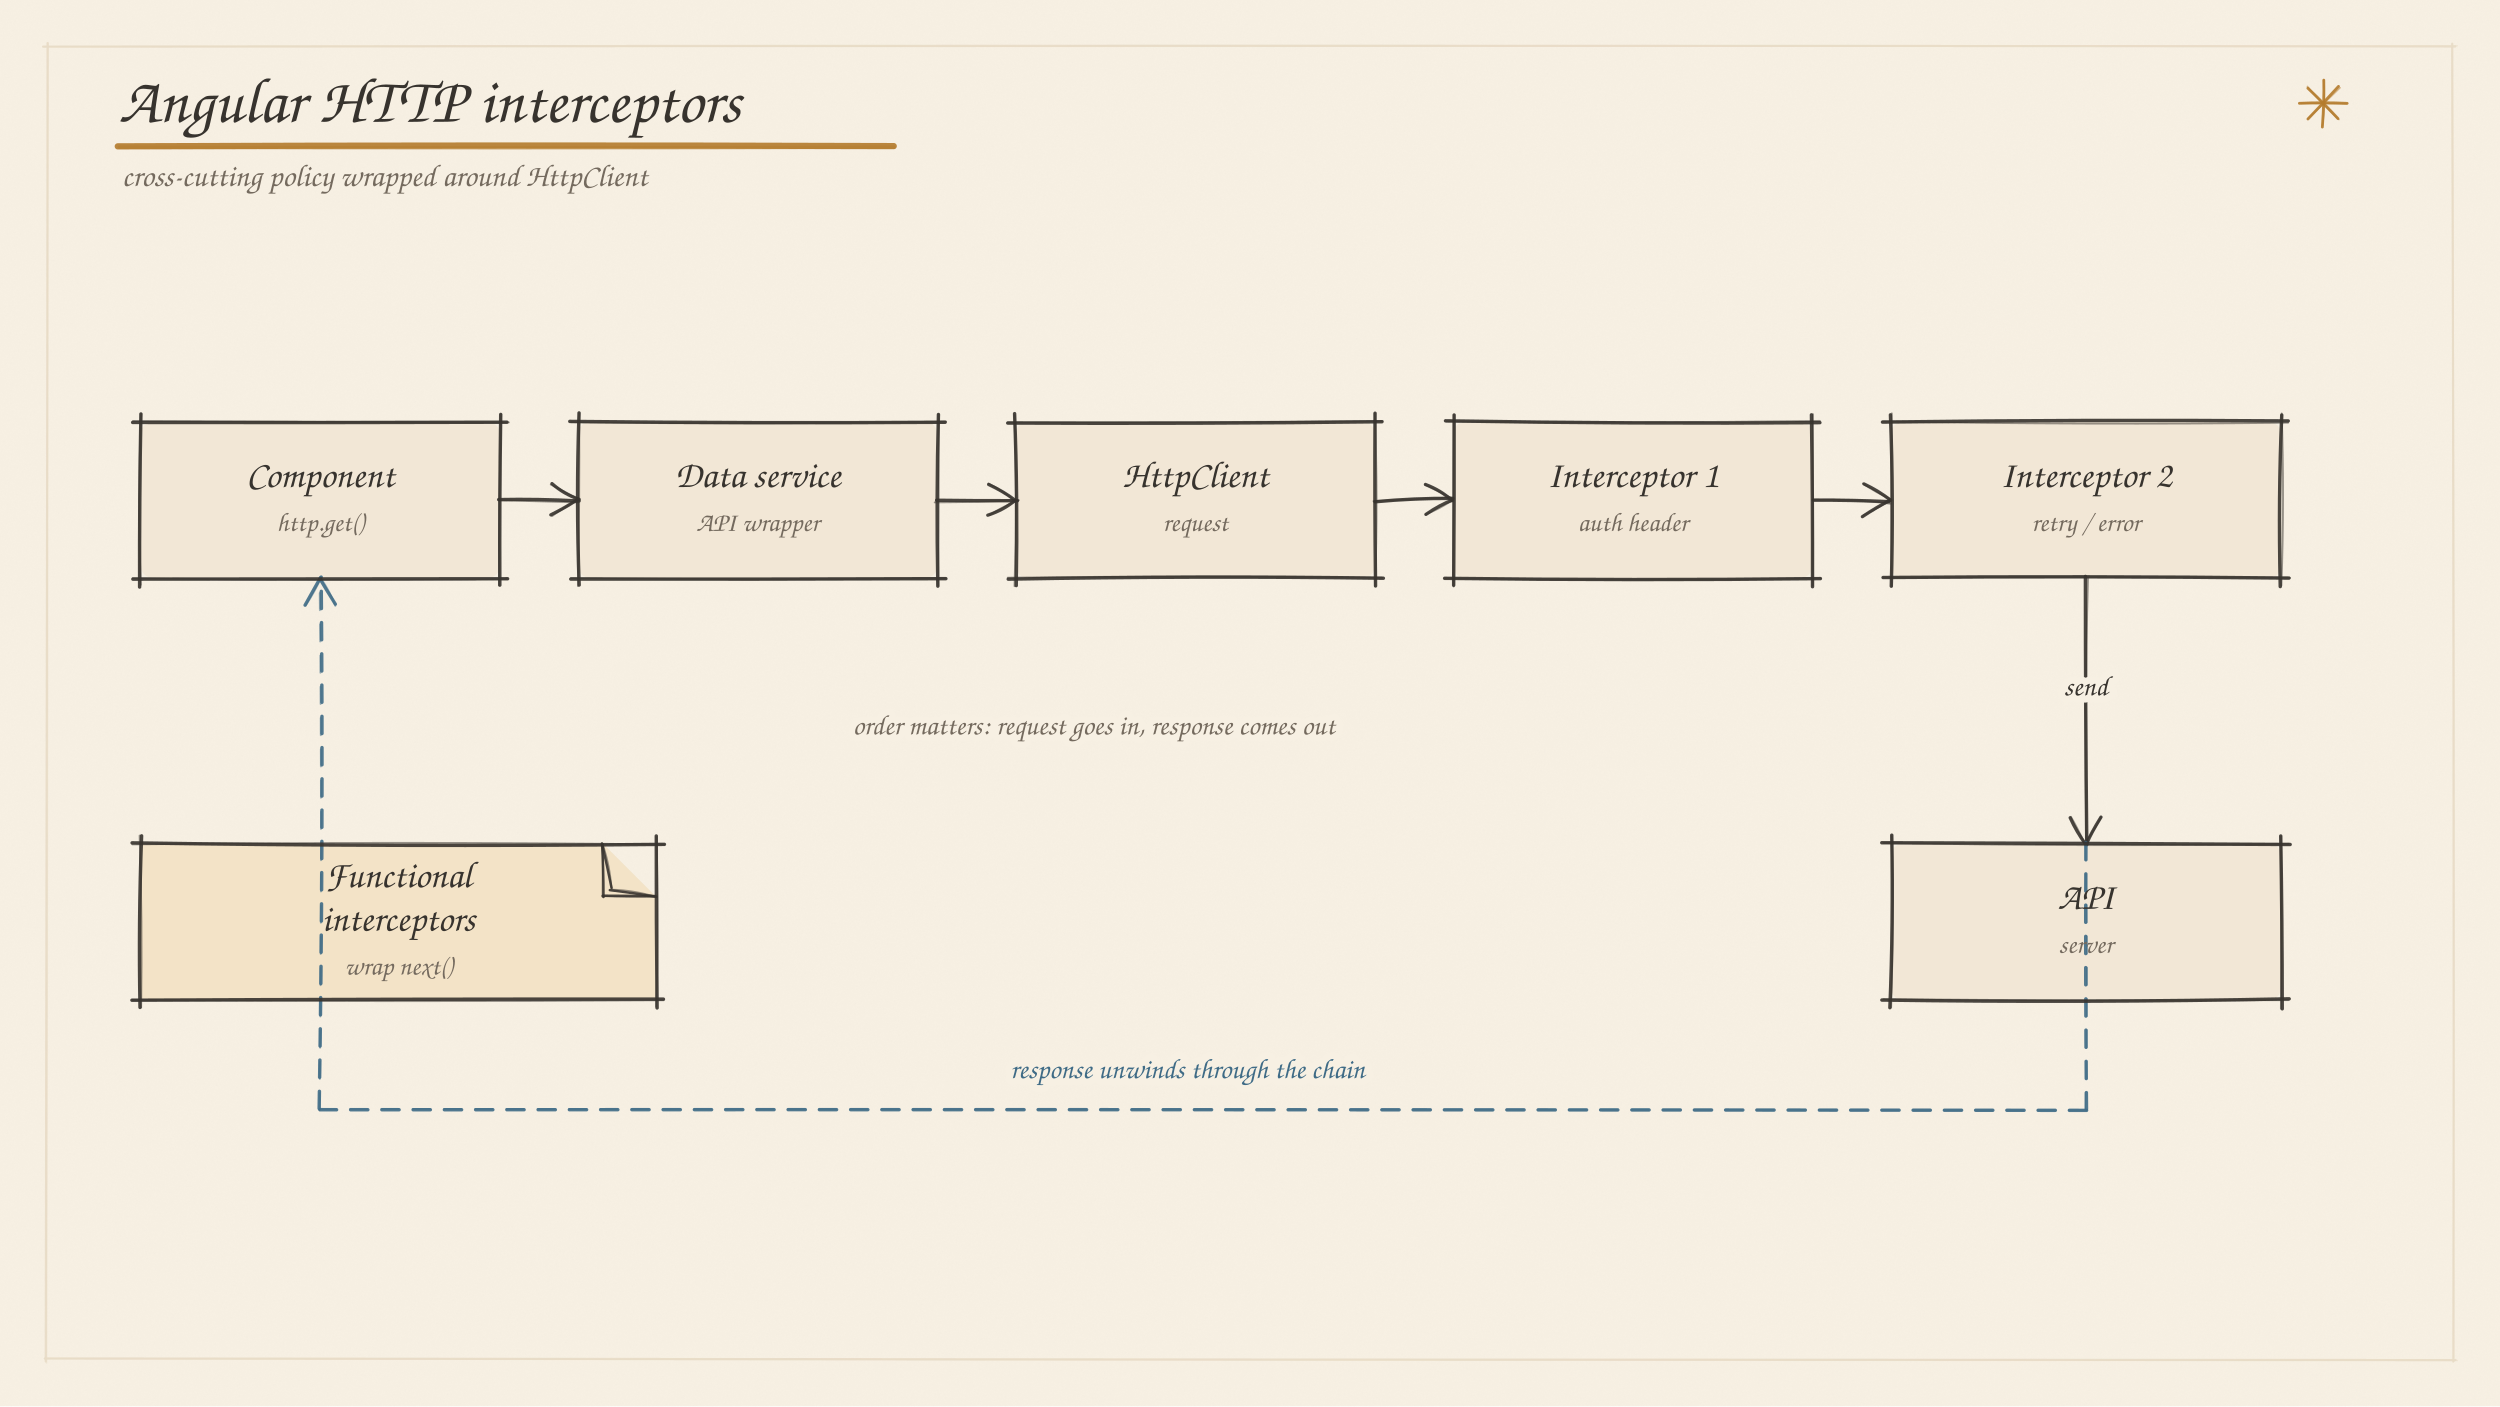
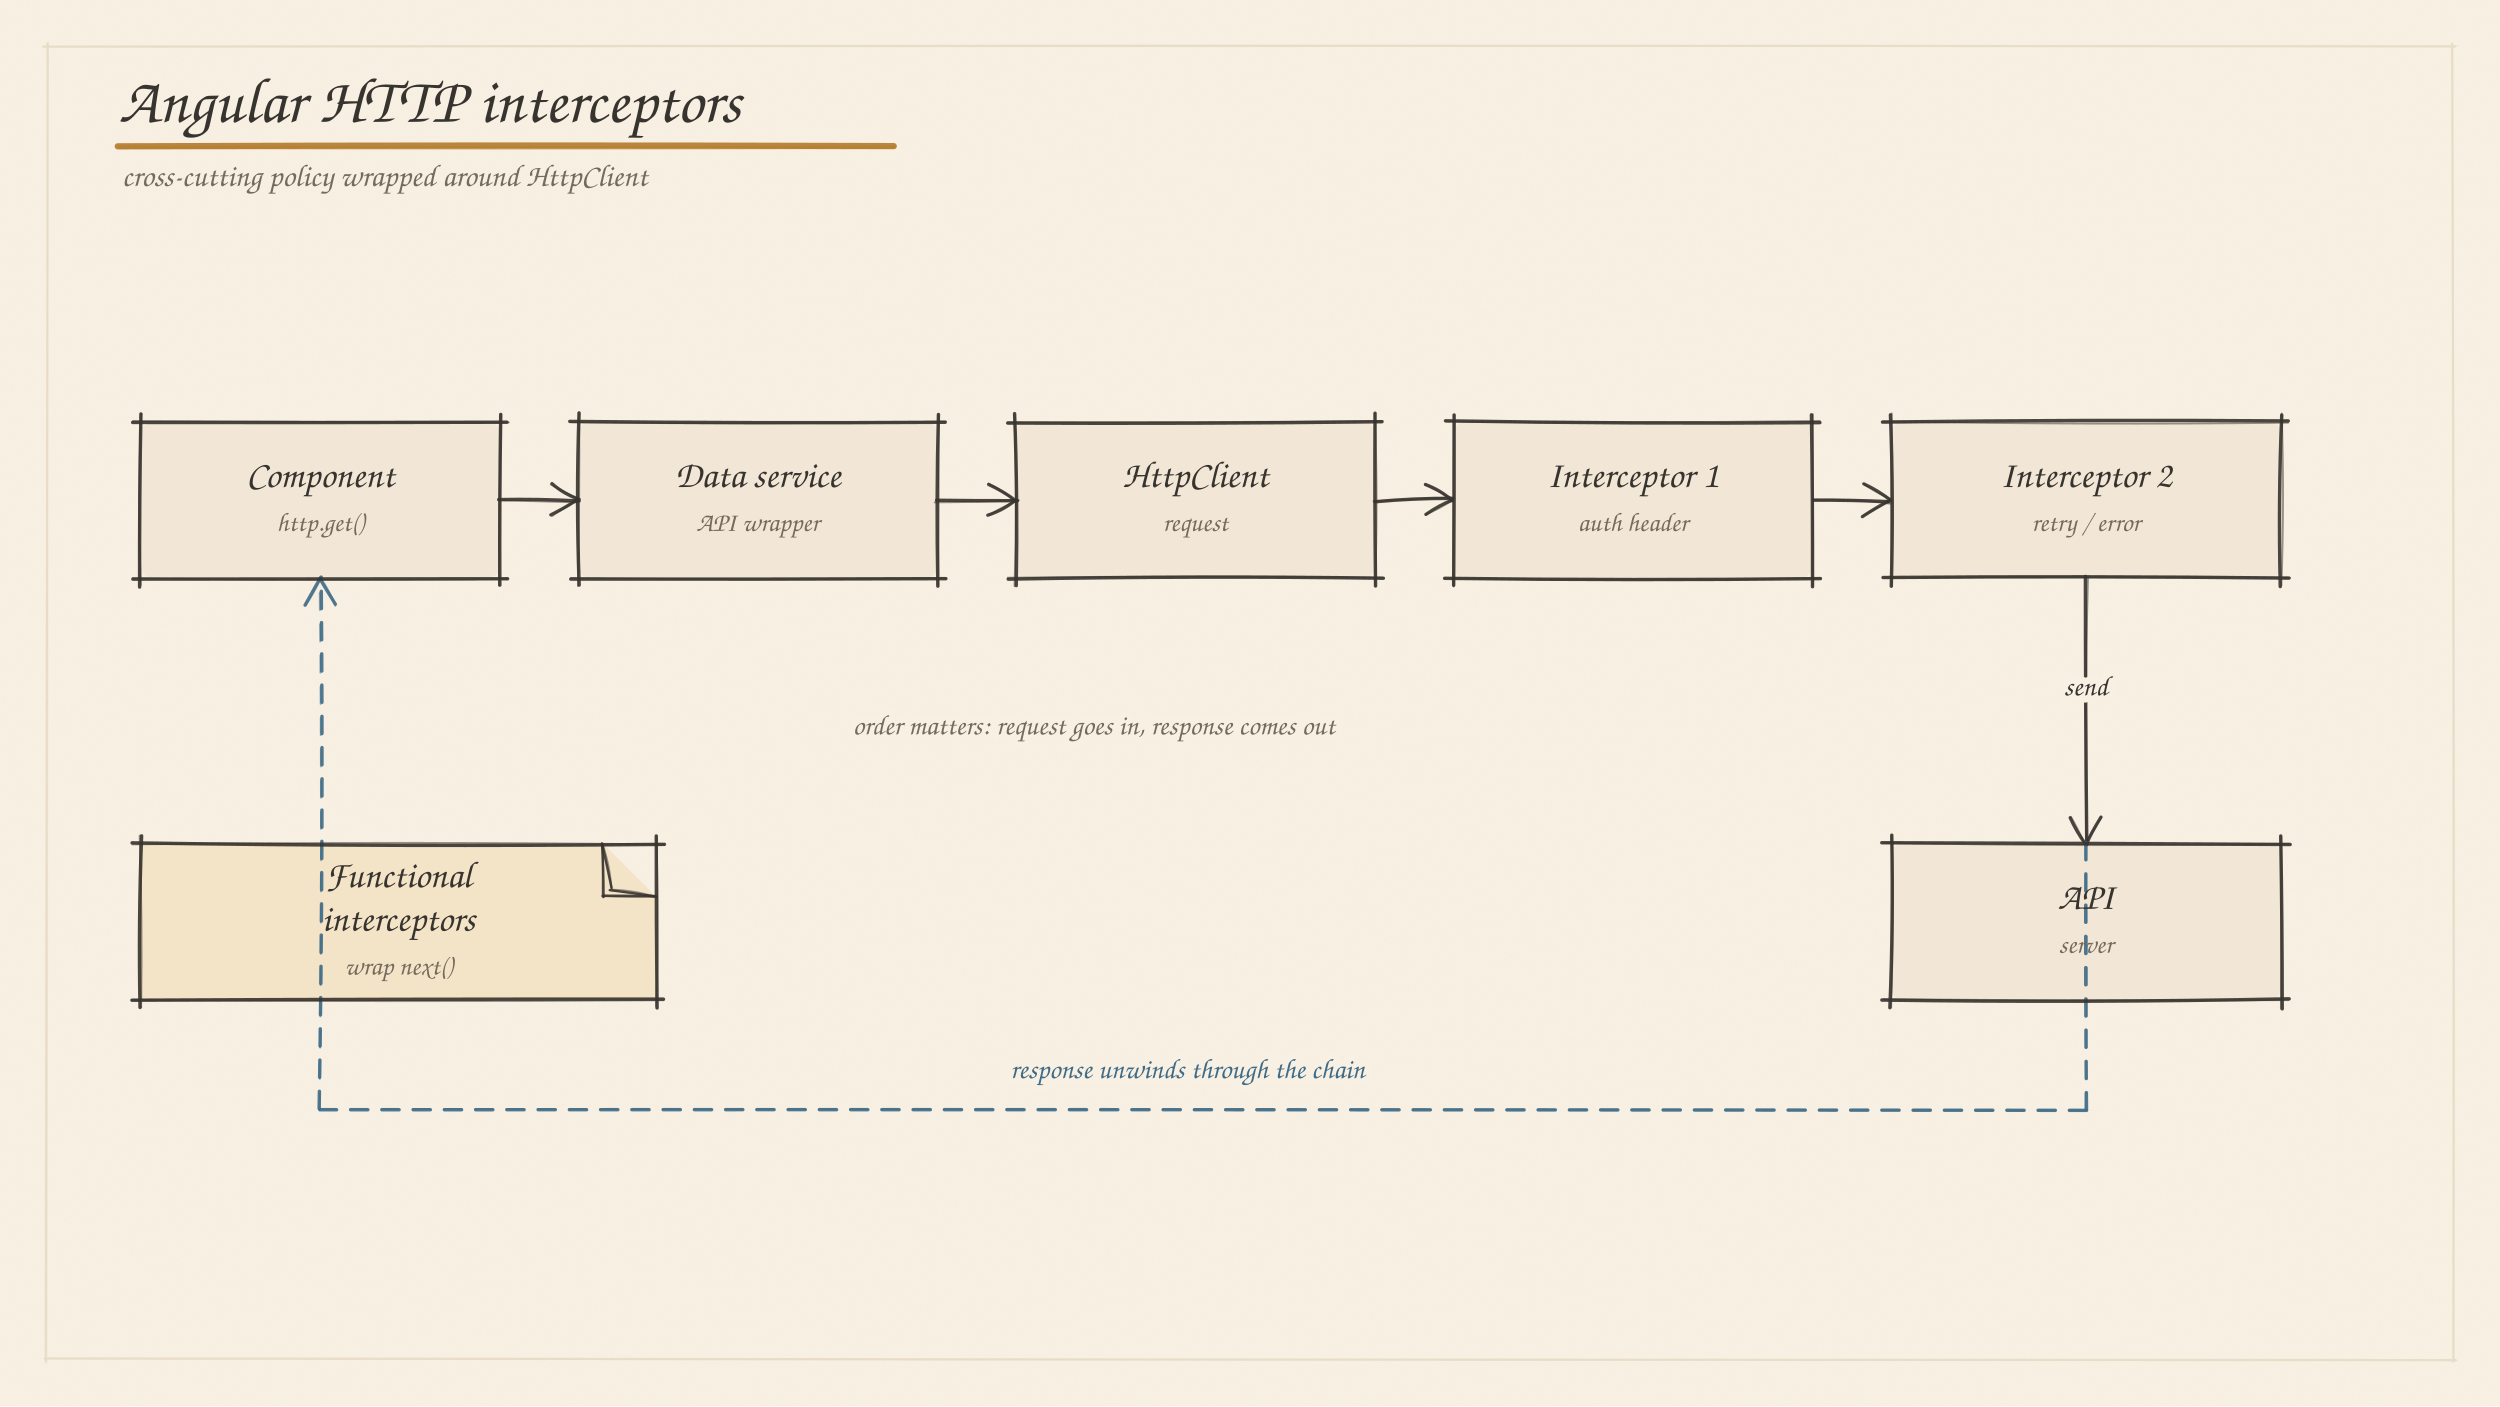
<svg xmlns="http://www.w3.org/2000/svg" width="1600" height="900" viewBox="0 0 1600 900" role="img" aria-label="Hand-drawn Angular HTTP interceptor request and response chain">
  <defs>
    <filter id="paperNoise" x="0" y="0" width="100%" height="100%">
      <feTurbulence type="fractalNoise" baseFrequency="0.82" numOctaves="2" seed="36" stitchTiles="stitch" />
      <feColorMatrix type="saturate" values="0" />
      <feComponentTransfer>
        <feFuncA type="table" tableValues="0 0.18" />
      </feComponentTransfer>
    </filter>
  </defs>
  <rect width="1600" height="900" fill="#f7f0e3" />
  <rect width="1600" height="900" fill="#000" filter="url(#paperNoise)" opacity="0.13" />
  <path d="M 27.6 29.83 Q 800.29 28.76 1571.42 29.75" fill="none" stroke="#e8dbc6" stroke-width="1.4" stroke-linecap="round" opacity="0.9" />
  <path d="M 28.1 29.93 Q 801.54 29.58 1572.58 29.3" fill="none" stroke="#e8dbc6" stroke-width="1" stroke-linecap="round" opacity="0.5" />
  <path d="M 1569.44 27.94 Q 1570.64 449.16 1570.26 871.26" fill="none" stroke="#e8dbc6" stroke-width="1.4" stroke-linecap="round" opacity="0.9" />
  <path d="M 1569.28 28.17 Q 1571.44 451.92 1569.96 871.79" fill="none" stroke="#e8dbc6" stroke-width="1" stroke-linecap="round" opacity="0.5" />
  <path d="M 1571.54 870.42 Q 801.77 870.29 28.69 869.4" fill="none" stroke="#e8dbc6" stroke-width="1.4" stroke-linecap="round" opacity="0.9" />
  <path d="M 1572.6 870.71 Q 799.42 870.57 28.63 869.61" fill="none" stroke="#e8dbc6" stroke-width="1" stroke-linecap="round" opacity="0.5" />
  <path d="M 29.28 871.34 Q 29.91 450.48 30.59 27.59" fill="none" stroke="#e8dbc6" stroke-width="1.4" stroke-linecap="round" opacity="0.9" />
  <path d="M 29.78 872.31 Q 30.84 448.29 30.2 27.42" fill="none" stroke="#e8dbc6" stroke-width="1" stroke-linecap="round" opacity="0.5" />
  <text x="76" y="78" text-anchor="start" font-family="'Segoe Print','Bradley Hand','Comic Sans MS',cursive" font-size="41" fill="#37332e" font-weight="600">Angular HTTP interceptors</text>
  <text x="78" y="119" text-anchor="start" font-family="'Segoe Print','Bradley Hand','Comic Sans MS',cursive" font-size="20" fill="#746a5e">cross-cutting policy wrapped around HttpClient</text>
  <path d="M 75.38 93.66 Q 324.58 92.65 571.98 93.51" fill="none" stroke="#b47b2c" stroke-width="4" stroke-linecap="round" opacity="0.9" />
  <path d="M 76.29 94.23 Q 323.79 95.06 572.13 94.21" fill="none" stroke="#b47b2c" stroke-width="2.2" stroke-linecap="round" opacity="0.5" />
-   <path d="M 1471.61 66.12 Q 1486.69 65.41 1502.18 66.14" fill="none" stroke="#b47b2c" stroke-width="1.8" stroke-linecap="round" opacity="0.9" />
-   <path d="M 1472.64 66.13 Q 1485.61 66.49 1501.78 66.48" fill="none" stroke="#b47b2c" stroke-width="1" stroke-linecap="round" opacity="0.5" />
-   <path d="M 1487.22 51.28 Q 1487.55 64.13 1486.31 81.32" fill="none" stroke="#b47b2c" stroke-width="1.8" stroke-linecap="round" opacity="0.9" />
-   <path d="M 1487.13 51.31 Q 1488.32 67.87 1486.39 80.3" fill="none" stroke="#b47b2c" stroke-width="1" stroke-linecap="round" opacity="0.5" />
-   <path d="M 1477.03 56.46 Q 1487.69 66.56 1496.3 75.9" fill="none" stroke="#b47b2c" stroke-width="1.8" stroke-linecap="round" opacity="0.9" />
-   <path d="M 1476.73 55.3 Q 1487.17 68.01 1496.92 76.54" fill="none" stroke="#b47b2c" stroke-width="1" stroke-linecap="round" opacity="0.5" />
-   <path d="M 1496.64 55.29 Q 1487.5 65.25 1477.08 76.16" fill="none" stroke="#b47b2c" stroke-width="1.8" stroke-linecap="round" opacity="0.9" />
-   <path d="M 1497.66 56.15 Q 1487.53 66.17 1476.93 76.01" fill="none" stroke="#b47b2c" stroke-width="1" stroke-linecap="round" opacity="0.5" />
  <rect x="90" y="270" width="230" height="100" rx="8" fill="#f1e7d5" opacity="0.96" />
  <rect x="370" y="270" width="230" height="100" rx="8" fill="#f1e7d5" opacity="0.96" />
  <rect x="650" y="270" width="230" height="100" rx="8" fill="#f1e7d5" opacity="0.96" />
  <rect x="930" y="270" width="230" height="100" rx="8" fill="#f1e7d5" opacity="0.96" />
  <rect x="1210" y="270" width="250" height="100" rx="8" fill="#f1e7d5" opacity="0.96" />
  <rect x="1210" y="540" width="250" height="100" rx="8" fill="#f1e7d5" opacity="0.96" />
  <path d="M 90 540 H 386 L 420 574 V 640 H 90 Z" fill="#f2e3c6" opacity="0.96" />
  <path d="M 319.15 319.75 Q 344.14 319.23 370.59 320.62" fill="none" stroke="#37332e" stroke-width="2.2" stroke-linecap="round" opacity="0.9" />
  <path d="M 319.79 320.15 Q 345.65 320.94 369.57 321.53" fill="none" stroke="#37332e" stroke-width="1.21" stroke-linecap="round" opacity="0.5" />
  <path d="M 352.52 329.5 Q 362.56 324.51 369.42 319.78" fill="none" stroke="#37332e" stroke-width="2.1" stroke-linecap="round" opacity="0.9" />
  <path d="M 353.3 330.32 Q 360.58 325.09 369.3 320.13" fill="none" stroke="#37332e" stroke-width="1.155" stroke-linecap="round" opacity="0.5" />
  <path d="M 353.27 309.5 Q 360.84 316.23 370.66 319.58" fill="none" stroke="#37332e" stroke-width="2.1" stroke-linecap="round" opacity="0.9" />
  <path d="M 352.45 310.12 Q 363.39 315.68 370.12 319.36" fill="none" stroke="#37332e" stroke-width="1.155" stroke-linecap="round" opacity="0.5" />
  <path d="M 599.48 320.17 Q 625.25 320.54 651.12 320.45" fill="none" stroke="#37332e" stroke-width="2.2" stroke-linecap="round" opacity="0.9" />
  <path d="M 598.21 321.54 Q 626.18 321.37 652.07 320.13" fill="none" stroke="#37332e" stroke-width="1.21" stroke-linecap="round" opacity="0.5" />
  <path d="M 632.17 329.73 Q 642.48 326.34 649.63 320.28" fill="none" stroke="#37332e" stroke-width="2.1" stroke-linecap="round" opacity="0.9" />
  <path d="M 633.22 329.7 Q 640.31 324.89 650.69 320.58" fill="none" stroke="#37332e" stroke-width="1.155" stroke-linecap="round" opacity="0.5" />
  <path d="M 632.72 310.06 Q 642.33 314.57 649.28 319.86" fill="none" stroke="#37332e" stroke-width="2.1" stroke-linecap="round" opacity="0.9" />
  <path d="M 632.6 309.37 Q 641.28 313.76 649.7 320.64" fill="none" stroke="#37332e" stroke-width="1.155" stroke-linecap="round" opacity="0.5" />
  <path d="M 880.04 321.13 Q 905.18 318.77 929.81 318.97" fill="none" stroke="#37332e" stroke-width="2.2" stroke-linecap="round" opacity="0.9" />
  <path d="M 879.03 320.74 Q 905.25 319.68 927.74 318.38" fill="none" stroke="#37332e" stroke-width="1.21" stroke-linecap="round" opacity="0.5" />
  <path d="M 912.58 329.22 Q 921.68 322.93 929.65 320.03" fill="none" stroke="#37332e" stroke-width="2.1" stroke-linecap="round" opacity="0.9" />
  <path d="M 912.43 329.19 Q 920.88 325.96 929.43 320.22" fill="none" stroke="#37332e" stroke-width="1.155" stroke-linecap="round" opacity="0.5" />
  <path d="M 912.27 310.04 Q 922.37 313.85 929.3 320.43" fill="none" stroke="#37332e" stroke-width="2.1" stroke-linecap="round" opacity="0.9" />
  <path d="M 912.1 310.42 Q 920.18 314.38 930.1 319.27" fill="none" stroke="#37332e" stroke-width="1.155" stroke-linecap="round" opacity="0.5" />
  <path d="M 1160.59 320.09 Q 1185.47 320 1209.05 321.07" fill="none" stroke="#37332e" stroke-width="2.2" stroke-linecap="round" opacity="0.9" />
  <path d="M 1161.22 319.96 Q 1185.63 319.27 1209.78 322.38" fill="none" stroke="#37332e" stroke-width="1.21" stroke-linecap="round" opacity="0.5" />
  <path d="M 1191.92 330.67 Q 1200.66 324.83 1209.7 320.05" fill="none" stroke="#37332e" stroke-width="2.1" stroke-linecap="round" opacity="0.9" />
  <path d="M 1192.44 329.94 Q 1201.83 325.01 1210.27 320.27" fill="none" stroke="#37332e" stroke-width="1.155" stroke-linecap="round" opacity="0.5" />
  <path d="M 1192.96 309.71 Q 1202.42 314.19 1210.09 320.21" fill="none" stroke="#37332e" stroke-width="2.1" stroke-linecap="round" opacity="0.9" />
  <path d="M 1192.2 309.43 Q 1201.15 315.62 1209.77 319.29" fill="none" stroke="#37332e" stroke-width="1.155" stroke-linecap="round" opacity="0.5" />
  <path d="M 1334.66 368.91 Q 1334.65 455.66 1335.54 540.59" fill="none" stroke="#37332e" stroke-width="2.2" stroke-linecap="round" opacity="0.9" />
  <path d="M 1336.32 370.14 Q 1334 454.5 1335.29 539.28" fill="none" stroke="#37332e" stroke-width="1.21" stroke-linecap="round" opacity="0.5" />
  <path d="M 1324.91 523.36 Q 1329.06 532.54 1334.86 540.37" fill="none" stroke="#37332e" stroke-width="2.1" stroke-linecap="round" opacity="0.9" />
  <path d="M 1325.39 522.71 Q 1329.54 529.76 1334.46 540.26" fill="none" stroke="#37332e" stroke-width="1.155" stroke-linecap="round" opacity="0.5" />
  <path d="M 1344.63 522.95 Q 1338.22 533.3 1335.73 539.37" fill="none" stroke="#37332e" stroke-width="2.1" stroke-linecap="round" opacity="0.9" />
  <path d="M 1344.62 523.01 Q 1340.86 530.51 1334.55 539.38" fill="none" stroke="#37332e" stroke-width="1.155" stroke-linecap="round" opacity="0.5" />
  <text x="1335" y="445" text-anchor="middle" font-family="'Segoe Print','Bradley Hand','Comic Sans MS',cursive" font-size="18" fill="#37332e" stroke="#f7f0e3" stroke-width="9" stroke-linejoin="round" paint-order="stroke">send</text>
  <path d="M 1335.01 539.28 Q 1334.55 622.93 1335.36 709.7" fill="none" stroke="#3f6b86" stroke-width="2.2" stroke-linecap="round" opacity="0.9" stroke-dasharray="11 9" />
  <path d="M 1334.57 539.31 Q 1336.72 623.56 1334.62 709.95" fill="none" stroke="#3f6b86" stroke-width="1.21" stroke-linecap="round" opacity="0.5" stroke-dasharray="11 9" />
  <path d="M 1335.41 710.63 Q 771.14 709.98 204.82 710.25" fill="none" stroke="#3f6b86" stroke-width="2.2" stroke-linecap="round" opacity="0.9" stroke-dasharray="11 9" />
  <path d="M 1335.12 710.51 Q 769.19 710.11 205.25 709.66" fill="none" stroke="#3f6b86" stroke-width="1.21" stroke-linecap="round" opacity="0.5" stroke-dasharray="11 9" />
  <path d="M 204.26 709.45 Q 207.08 539.59 205.56 369.34" fill="none" stroke="#3f6b86" stroke-width="2.2" stroke-linecap="round" opacity="0.9" stroke-dasharray="11 9" />
  <path d="M 204.49 710.55 Q 206.37 538.23 204.53 370.45" fill="none" stroke="#3f6b86" stroke-width="1.21" stroke-linecap="round" opacity="0.5" stroke-dasharray="11 9" />
  <path d="M 214.66 386.68 Q 209.54 378.57 204.82 370.57" fill="none" stroke="#3f6b86" stroke-width="2.1" stroke-linecap="round" opacity="0.9" />
  <path d="M 214.6 387.81 Q 211.44 378.77 205.37 370.06" fill="none" stroke="#3f6b86" stroke-width="1.155" stroke-linecap="round" opacity="0.5" />
  <path d="M 195.21 387.33 Q 199.44 379.84 205.06 369.74" fill="none" stroke="#3f6b86" stroke-width="2.1" stroke-linecap="round" opacity="0.9" />
  <path d="M 195.68 387.58 Q 201.67 378.33 205.37 370.05" fill="none" stroke="#3f6b86" stroke-width="1.155" stroke-linecap="round" opacity="0.5" />
  <text x="760" y="690" text-anchor="middle" font-family="'Segoe Print','Bradley Hand','Comic Sans MS',cursive" font-size="18" fill="#3f6b86" stroke="#f7f0e3" stroke-width="9" stroke-linejoin="round" paint-order="stroke">response unwinds through the chain</text>
  <path d="M 84.89 270.36 Q 202.92 270.6 324.44 270.21" fill="none" stroke="#37332e" stroke-width="2.2" stroke-linecap="round" opacity="0.9" />
  <path d="M 85.14 269.42 Q 205.81 270.11 325.64 270.35" fill="none" stroke="#37332e" stroke-width="1.21" stroke-linecap="round" opacity="0.5" />
  <path d="M 320.46 265.24 Q 319.65 320.53 319.89 374.48" fill="none" stroke="#37332e" stroke-width="2.2" stroke-linecap="round" opacity="0.9" />
  <path d="M 320.72 265.13 Q 319.28 321.91 319.35 374.66" fill="none" stroke="#37332e" stroke-width="1.21" stroke-linecap="round" opacity="0.5" />
  <path d="M 324.86 370.4 Q 203.03 370.44 85.04 370.64" fill="none" stroke="#37332e" stroke-width="2.2" stroke-linecap="round" opacity="0.9" />
  <path d="M 324.53 370.53 Q 206.91 371.99 84.97 369.99" fill="none" stroke="#37332e" stroke-width="1.21" stroke-linecap="round" opacity="0.5" />
  <path d="M 89.35 375.71 Q 89.18 319.15 90.19 264.94" fill="none" stroke="#37332e" stroke-width="2.2" stroke-linecap="round" opacity="0.9" />
  <path d="M 90.12 374.28 Q 88 319.58 90.38 264.82" fill="none" stroke="#37332e" stroke-width="1.21" stroke-linecap="round" opacity="0.5" />
  <text x="205" y="311.72" text-anchor="middle" font-family="'Segoe Print','Bradley Hand','Comic Sans MS',cursive" font-size="24" fill="#37332e">Component</text>
  <text x="205" y="339.8" text-anchor="middle" font-family="'Segoe Print','Bradley Hand','Comic Sans MS',cursive" font-size="17" fill="#746a5e">http.get()</text>
  <path d="M 364.67 269.7 Q 483.93 271.01 604.89 270.25" fill="none" stroke="#37332e" stroke-width="2.2" stroke-linecap="round" opacity="0.9" />
  <path d="M 365.47 270.22 Q 486.96 271.89 605.44 269.78" fill="none" stroke="#37332e" stroke-width="1.21" stroke-linecap="round" opacity="0.5" />
  <path d="M 600.6 265.27 Q 599.15 318.48 600.21 375.14" fill="none" stroke="#37332e" stroke-width="2.2" stroke-linecap="round" opacity="0.9" />
  <path d="M 600.59 265.2 Q 601.02 321.54 600.47 374.7" fill="none" stroke="#37332e" stroke-width="1.21" stroke-linecap="round" opacity="0.5" />
  <path d="M 605.36 370.35 Q 483.1 370.8 365.29 370.61" fill="none" stroke="#37332e" stroke-width="2.2" stroke-linecap="round" opacity="0.9" />
  <path d="M 605.29 370.16 Q 483.04 371.39 365.43 369.87" fill="none" stroke="#37332e" stroke-width="1.21" stroke-linecap="round" opacity="0.5" />
  <path d="M 370.67 374.4 Q 368.64 319.36 370.59 264.27" fill="none" stroke="#37332e" stroke-width="2.2" stroke-linecap="round" opacity="0.9" />
  <path d="M 369.88 375.08 Q 371.04 320.3 370.69 264.47" fill="none" stroke="#37332e" stroke-width="1.21" stroke-linecap="round" opacity="0.5" />
  <text x="485" y="311.72" text-anchor="middle" font-family="'Segoe Print','Bradley Hand','Comic Sans MS',cursive" font-size="24" fill="#37332e">Data service</text>
  <text x="485" y="339.8" text-anchor="middle" font-family="'Segoe Print','Bradley Hand','Comic Sans MS',cursive" font-size="17" fill="#746a5e">API wrapper</text>
  <path d="M 644.94 270.75 Q 766.43 271.31 884.45 269.91" fill="none" stroke="#37332e" stroke-width="2.2" stroke-linecap="round" opacity="0.9" />
  <path d="M 645.03 270.31 Q 764.03 270.45 884.87 269.47" fill="none" stroke="#37332e" stroke-width="1.21" stroke-linecap="round" opacity="0.5" />
  <path d="M 880.03 264.46 Q 879.7 320.06 880.35 375.02" fill="none" stroke="#37332e" stroke-width="2.2" stroke-linecap="round" opacity="0.9" />
  <path d="M 879.84 264.63 Q 882.07 318.73 880.06 375.09" fill="none" stroke="#37332e" stroke-width="1.21" stroke-linecap="round" opacity="0.5" />
  <path d="M 885.35 370.07 Q 766.17 368.39 645.27 370.66" fill="none" stroke="#37332e" stroke-width="2.2" stroke-linecap="round" opacity="0.9" />
  <path d="M 884.65 369.76 Q 763.25 368.31 644.97 369.71" fill="none" stroke="#37332e" stroke-width="1.21" stroke-linecap="round" opacity="0.5" />
  <path d="M 650.4 374.76 Q 651.39 318.28 649.34 264.73" fill="none" stroke="#37332e" stroke-width="2.2" stroke-linecap="round" opacity="0.9" />
  <path d="M 649.29 375.13 Q 650.88 320.86 649.42 265.64" fill="none" stroke="#37332e" stroke-width="1.21" stroke-linecap="round" opacity="0.5" />
  <text x="765" y="311.72" text-anchor="middle" font-family="'Segoe Print','Bradley Hand','Comic Sans MS',cursive" font-size="24" fill="#37332e">HttpClient</text>
  <text x="765" y="339.8" text-anchor="middle" font-family="'Segoe Print','Bradley Hand','Comic Sans MS',cursive" font-size="17" fill="#746a5e">request</text>
  <path d="M 925.13 269.32 Q 1045.9 271.4 1164.72 270.49" fill="none" stroke="#37332e" stroke-width="2.2" stroke-linecap="round" opacity="0.9" />
  <path d="M 925.65 269.77 Q 1044.85 270.98 1164.7 269.37" fill="none" stroke="#37332e" stroke-width="1.21" stroke-linecap="round" opacity="0.5" />
  <path d="M 1159.32 265.51 Q 1160.11 318.21 1160.01 375.49" fill="none" stroke="#37332e" stroke-width="2.2" stroke-linecap="round" opacity="0.9" />
  <path d="M 1160.3 265.1 Q 1160.24 318.28 1160.22 374.72" fill="none" stroke="#37332e" stroke-width="1.21" stroke-linecap="round" opacity="0.5" />
  <path d="M 1165.05 370.31 Q 1046.45 371.62 924.56 370.13" fill="none" stroke="#37332e" stroke-width="2.2" stroke-linecap="round" opacity="0.9" />
  <path d="M 1165.3 370.11 Q 1046.73 371.82 924.84 370.09" fill="none" stroke="#37332e" stroke-width="1.21" stroke-linecap="round" opacity="0.5" />
  <path d="M 930.34 374.55 Q 930.77 319.23 930.64 265.6" fill="none" stroke="#37332e" stroke-width="2.2" stroke-linecap="round" opacity="0.9" />
  <path d="M 930.32 375.39 Q 929.89 319.94 930.54 265.67" fill="none" stroke="#37332e" stroke-width="1.21" stroke-linecap="round" opacity="0.5" />
  <text x="1045" y="311.72" text-anchor="middle" font-family="'Segoe Print','Bradley Hand','Comic Sans MS',cursive" font-size="24" fill="#37332e">Interceptor 1</text>
  <text x="1045" y="339.8" text-anchor="middle" font-family="'Segoe Print','Bradley Hand','Comic Sans MS',cursive" font-size="17" fill="#746a5e">auth header</text>
  <path d="M 1204.79 270.14 Q 1335.43 268.42 1464.46 269.4" fill="none" stroke="#37332e" stroke-width="2.2" stroke-linecap="round" opacity="0.9" />
  <path d="M 1204.92 269.73 Q 1336.39 272.03 1464.36 270.54" fill="none" stroke="#37332e" stroke-width="1.21" stroke-linecap="round" opacity="0.5" />
  <path d="M 1460.32 265.66 Q 1458.02 318.19 1459.36 375.41" fill="none" stroke="#37332e" stroke-width="2.2" stroke-linecap="round" opacity="0.9" />
  <path d="M 1460.28 264.62 Q 1462.09 318.27 1460.11 374.65" fill="none" stroke="#37332e" stroke-width="1.21" stroke-linecap="round" opacity="0.5" />
  <path d="M 1464.92 369.98 Q 1335.22 368.52 1205.17 369.61" fill="none" stroke="#37332e" stroke-width="2.2" stroke-linecap="round" opacity="0.9" />
  <path d="M 1465.55 369.82 Q 1334.98 368.81 1205.29 369.67" fill="none" stroke="#37332e" stroke-width="1.21" stroke-linecap="round" opacity="0.5" />
  <path d="M 1210.43 375.17 Q 1211.94 318.97 1209.88 265.51" fill="none" stroke="#37332e" stroke-width="2.2" stroke-linecap="round" opacity="0.9" />
  <path d="M 1210.59 375.04 Q 1210.21 319.1 1210.74 264.55" fill="none" stroke="#37332e" stroke-width="1.21" stroke-linecap="round" opacity="0.5" />
  <text x="1335" y="311.72" text-anchor="middle" font-family="'Segoe Print','Bradley Hand','Comic Sans MS',cursive" font-size="24" fill="#37332e">Interceptor 2</text>
  <text x="1335" y="339.8" text-anchor="middle" font-family="'Segoe Print','Bradley Hand','Comic Sans MS',cursive" font-size="17" fill="#746a5e">retry / error</text>
  <path d="M 1204.34 539.36 Q 1337.02 539.66 1465.7 540.47" fill="none" stroke="#37332e" stroke-width="2.2" stroke-linecap="round" opacity="0.9" />
  <path d="M 1205.49 539.42 Q 1336.06 542.06 1464.71 540.01" fill="none" stroke="#37332e" stroke-width="1.21" stroke-linecap="round" opacity="0.5" />
  <path d="M 1459.67 535.04 Q 1460.6 589.52 1460.63 645.64" fill="none" stroke="#37332e" stroke-width="2.2" stroke-linecap="round" opacity="0.9" />
  <path d="M 1459.87 535.5 Q 1460.23 588.78 1459.78 645.51" fill="none" stroke="#37332e" stroke-width="1.21" stroke-linecap="round" opacity="0.5" />
  <path d="M 1465.07 639.25 Q 1334.64 641.91 1204.4 640.03" fill="none" stroke="#37332e" stroke-width="2.2" stroke-linecap="round" opacity="0.9" />
  <path d="M 1464.61 640.09 Q 1333.72 640.64 1205.39 639.45" fill="none" stroke="#37332e" stroke-width="1.21" stroke-linecap="round" opacity="0.5" />
  <path d="M 1209.53 644.92 Q 1211.75 591.23 1210.73 534.52" fill="none" stroke="#37332e" stroke-width="2.2" stroke-linecap="round" opacity="0.9" />
  <path d="M 1210.33 644.67 Q 1212.07 591.65 1210.71 535.14" fill="none" stroke="#37332e" stroke-width="1.21" stroke-linecap="round" opacity="0.5" />
  <text x="1335" y="581.72" text-anchor="middle" font-family="'Segoe Print','Bradley Hand','Comic Sans MS',cursive" font-size="24" fill="#37332e">API</text>
  <text x="1335" y="609.8" text-anchor="middle" font-family="'Segoe Print','Bradley Hand','Comic Sans MS',cursive" font-size="17" fill="#746a5e">server</text>
  <path d="M 84.54 539.43 Q 255.85 542.09 425.23 540.39" fill="none" stroke="#37332e" stroke-width="2.2" stroke-linecap="round" opacity="0.9" />
  <path d="M 84.72 540.42 Q 254.89 538.46 425.02 540.43" fill="none" stroke="#37332e" stroke-width="1.21" stroke-linecap="round" opacity="0.5" />
  <path d="M 420.02 535.02 Q 419.93 588.4 420.54 645.08" fill="none" stroke="#37332e" stroke-width="2.2" stroke-linecap="round" opacity="0.9" />
  <path d="M 420.01 535.69 Q 422.09 588.41 419.85 644.3" fill="none" stroke="#37332e" stroke-width="1.21" stroke-linecap="round" opacity="0.5" />
  <path d="M 424.6 639.45 Q 254.69 639.32 84.43 640.14" fill="none" stroke="#37332e" stroke-width="2.2" stroke-linecap="round" opacity="0.9" />
  <path d="M 424.76 640.16 Q 254.98 641.41 84.81 639.97" fill="none" stroke="#37332e" stroke-width="1.21" stroke-linecap="round" opacity="0.5" />
  <path d="M 89.61 644.75 Q 88.57 589.8 90.62 534.95" fill="none" stroke="#37332e" stroke-width="2.2" stroke-linecap="round" opacity="0.9" />
  <path d="M 90.35 644.72 Q 91.2 589.19 89.35 534.77" fill="none" stroke="#37332e" stroke-width="1.21" stroke-linecap="round" opacity="0.5" />
  <path d="M 385.39 540.31 Q 388.56 554.12 391.41 568.31" fill="none" stroke="#37332e" stroke-width="1.6" stroke-linecap="round" opacity="0.9" />
  <path d="M 385.76 540.17 Q 390.57 554.65 391.36 568.39" fill="none" stroke="#37332e" stroke-width="1" stroke-linecap="round" opacity="0.5" />
  <path d="M 390.29 569.67 Q 405.44 571.53 420.08 573.97" fill="none" stroke="#37332e" stroke-width="1.6" stroke-linecap="round" opacity="0.9" />
  <path d="M 391.7 569.3 Q 405.59 569.65 420.2 574.01" fill="none" stroke="#37332e" stroke-width="1" stroke-linecap="round" opacity="0.5" />
  <path d="M 385.27 539.78 Q 386.24 555.34 386.23 574.08" fill="none" stroke="#37332e" stroke-width="1.6" stroke-linecap="round" opacity="0.9" />
  <path d="M 385.98 540 Q 385.44 558.08 385.55 573.97" fill="none" stroke="#37332e" stroke-width="1" stroke-linecap="round" opacity="0.5" />
  <path d="M 385.76 573.26 Q 404 573.28 419.54 573.46" fill="none" stroke="#37332e" stroke-width="1.6" stroke-linecap="round" opacity="0.9" />
  <path d="M 385.4 573.61 Q 403.2 574.43 419.9 574.01" fill="none" stroke="#37332e" stroke-width="1" stroke-linecap="round" opacity="0.5" />
  <text x="255" y="567.8" text-anchor="middle" font-family="'Segoe Print','Bradley Hand','Comic Sans MS',cursive" font-size="24" fill="#37332e">Functional</text>
  <text x="255" y="595.64" text-anchor="middle" font-family="'Segoe Print','Bradley Hand','Comic Sans MS',cursive" font-size="24" fill="#37332e">interceptors</text>
  <text x="255" y="623.72" text-anchor="middle" font-family="'Segoe Print','Bradley Hand','Comic Sans MS',cursive" font-size="17" fill="#746a5e">wrap next()</text>
  <text x="700" y="470" text-anchor="middle" font-family="'Segoe Print','Bradley Hand','Comic Sans MS',cursive" font-size="18" fill="#746a5e" stroke="#f7f0e3" stroke-width="8" stroke-linejoin="round" paint-order="stroke">order matters: request goes in, response comes out</text>
</svg>
